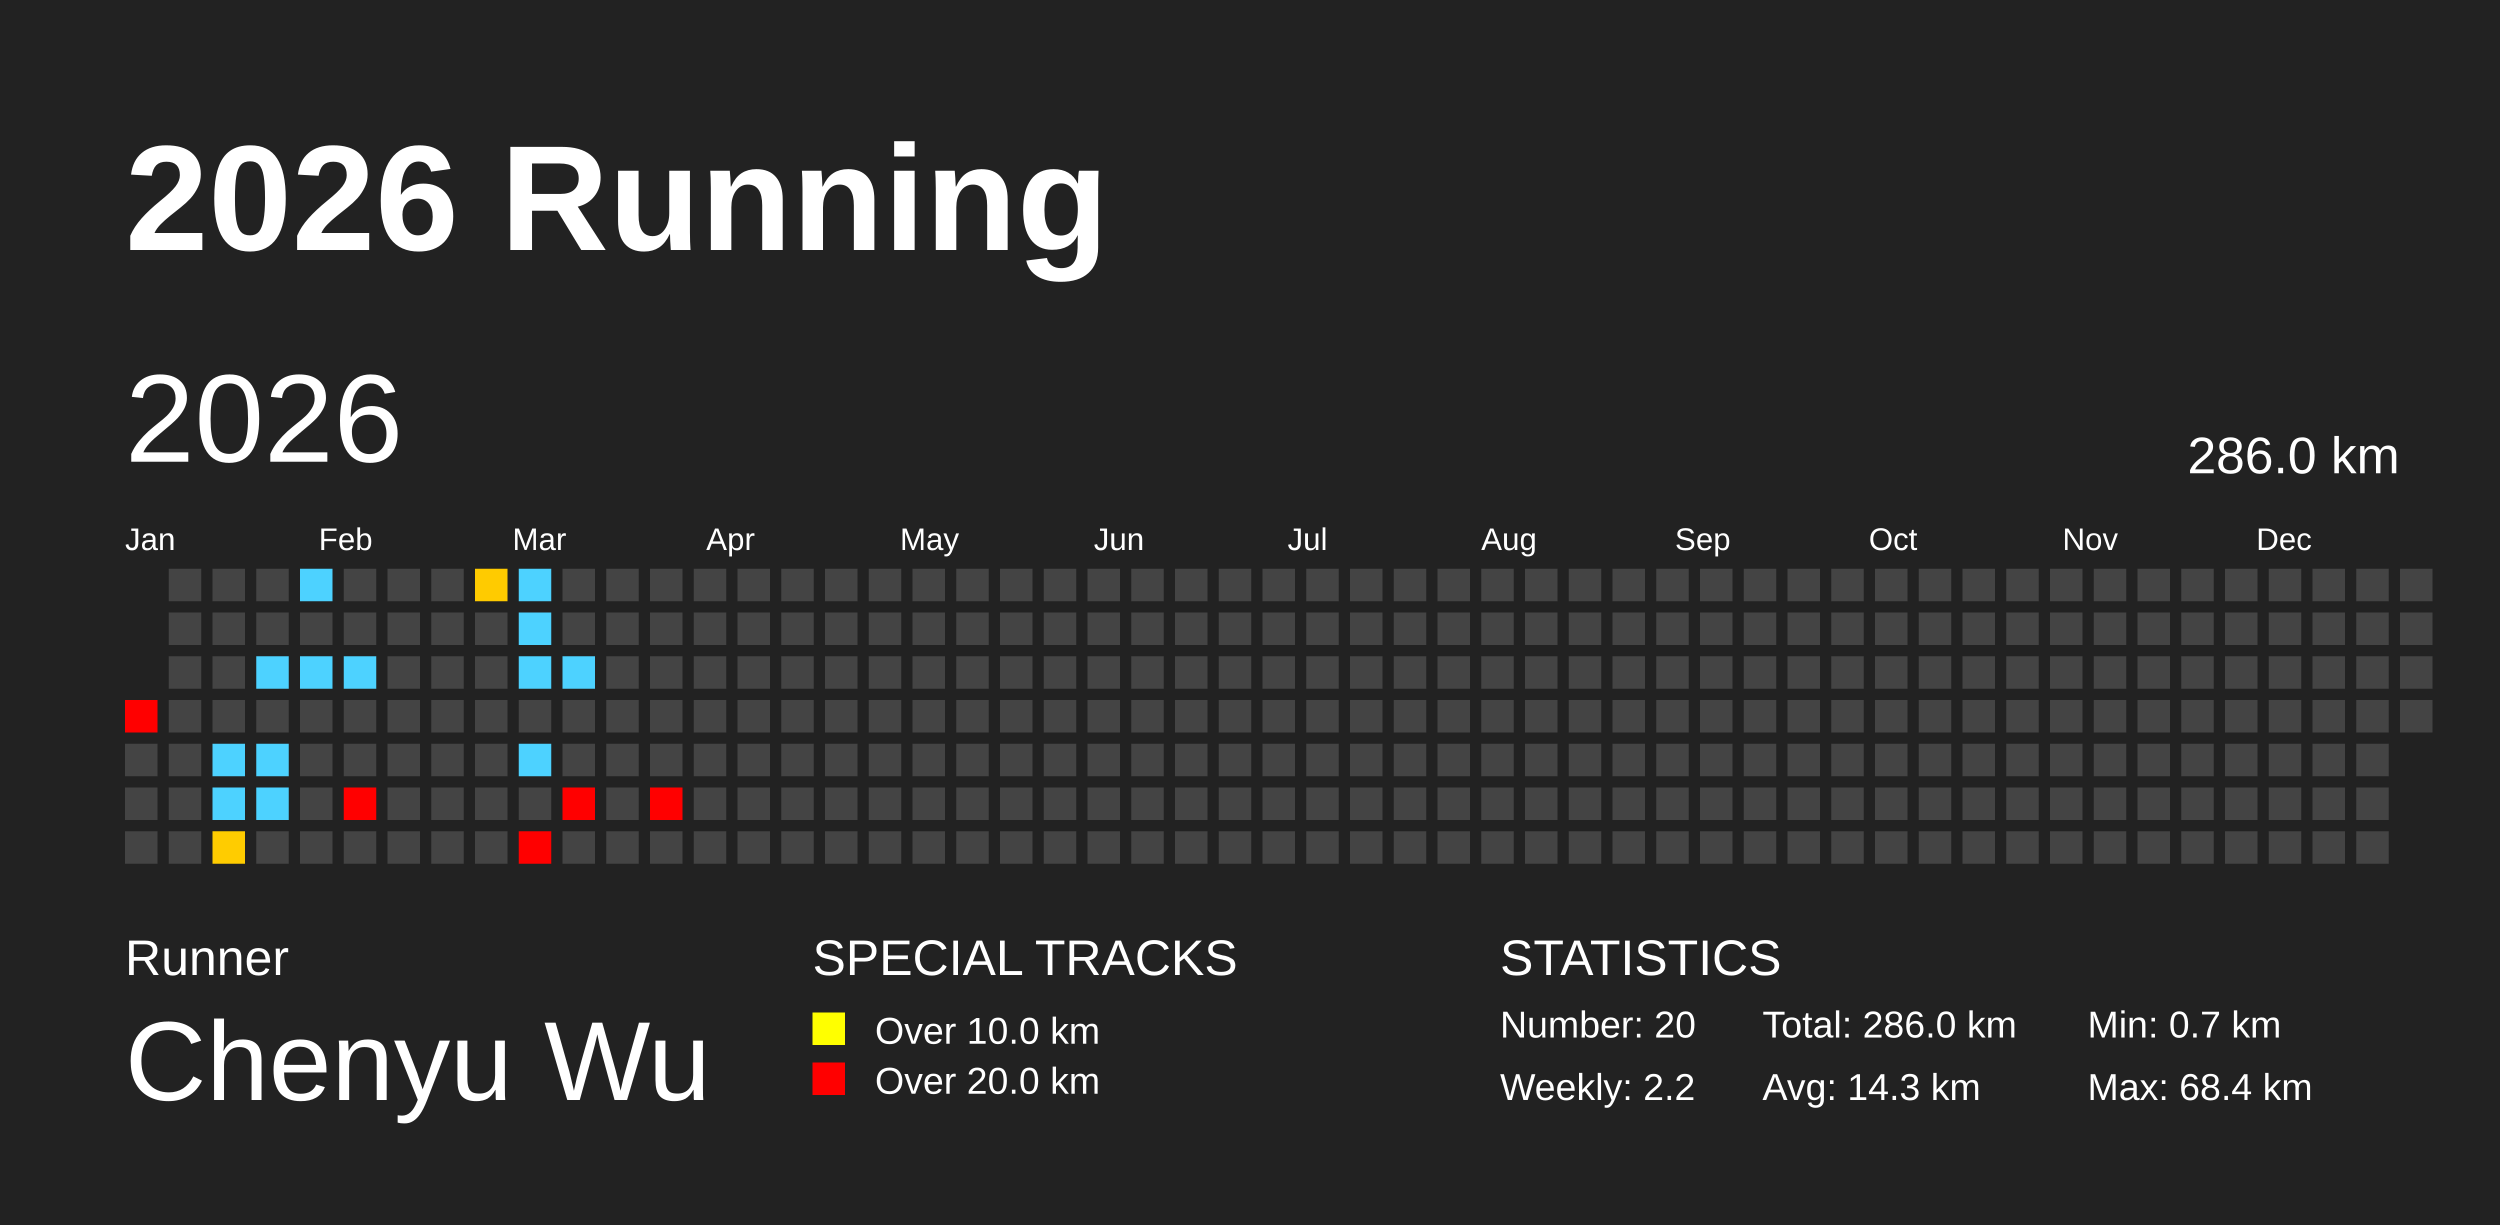
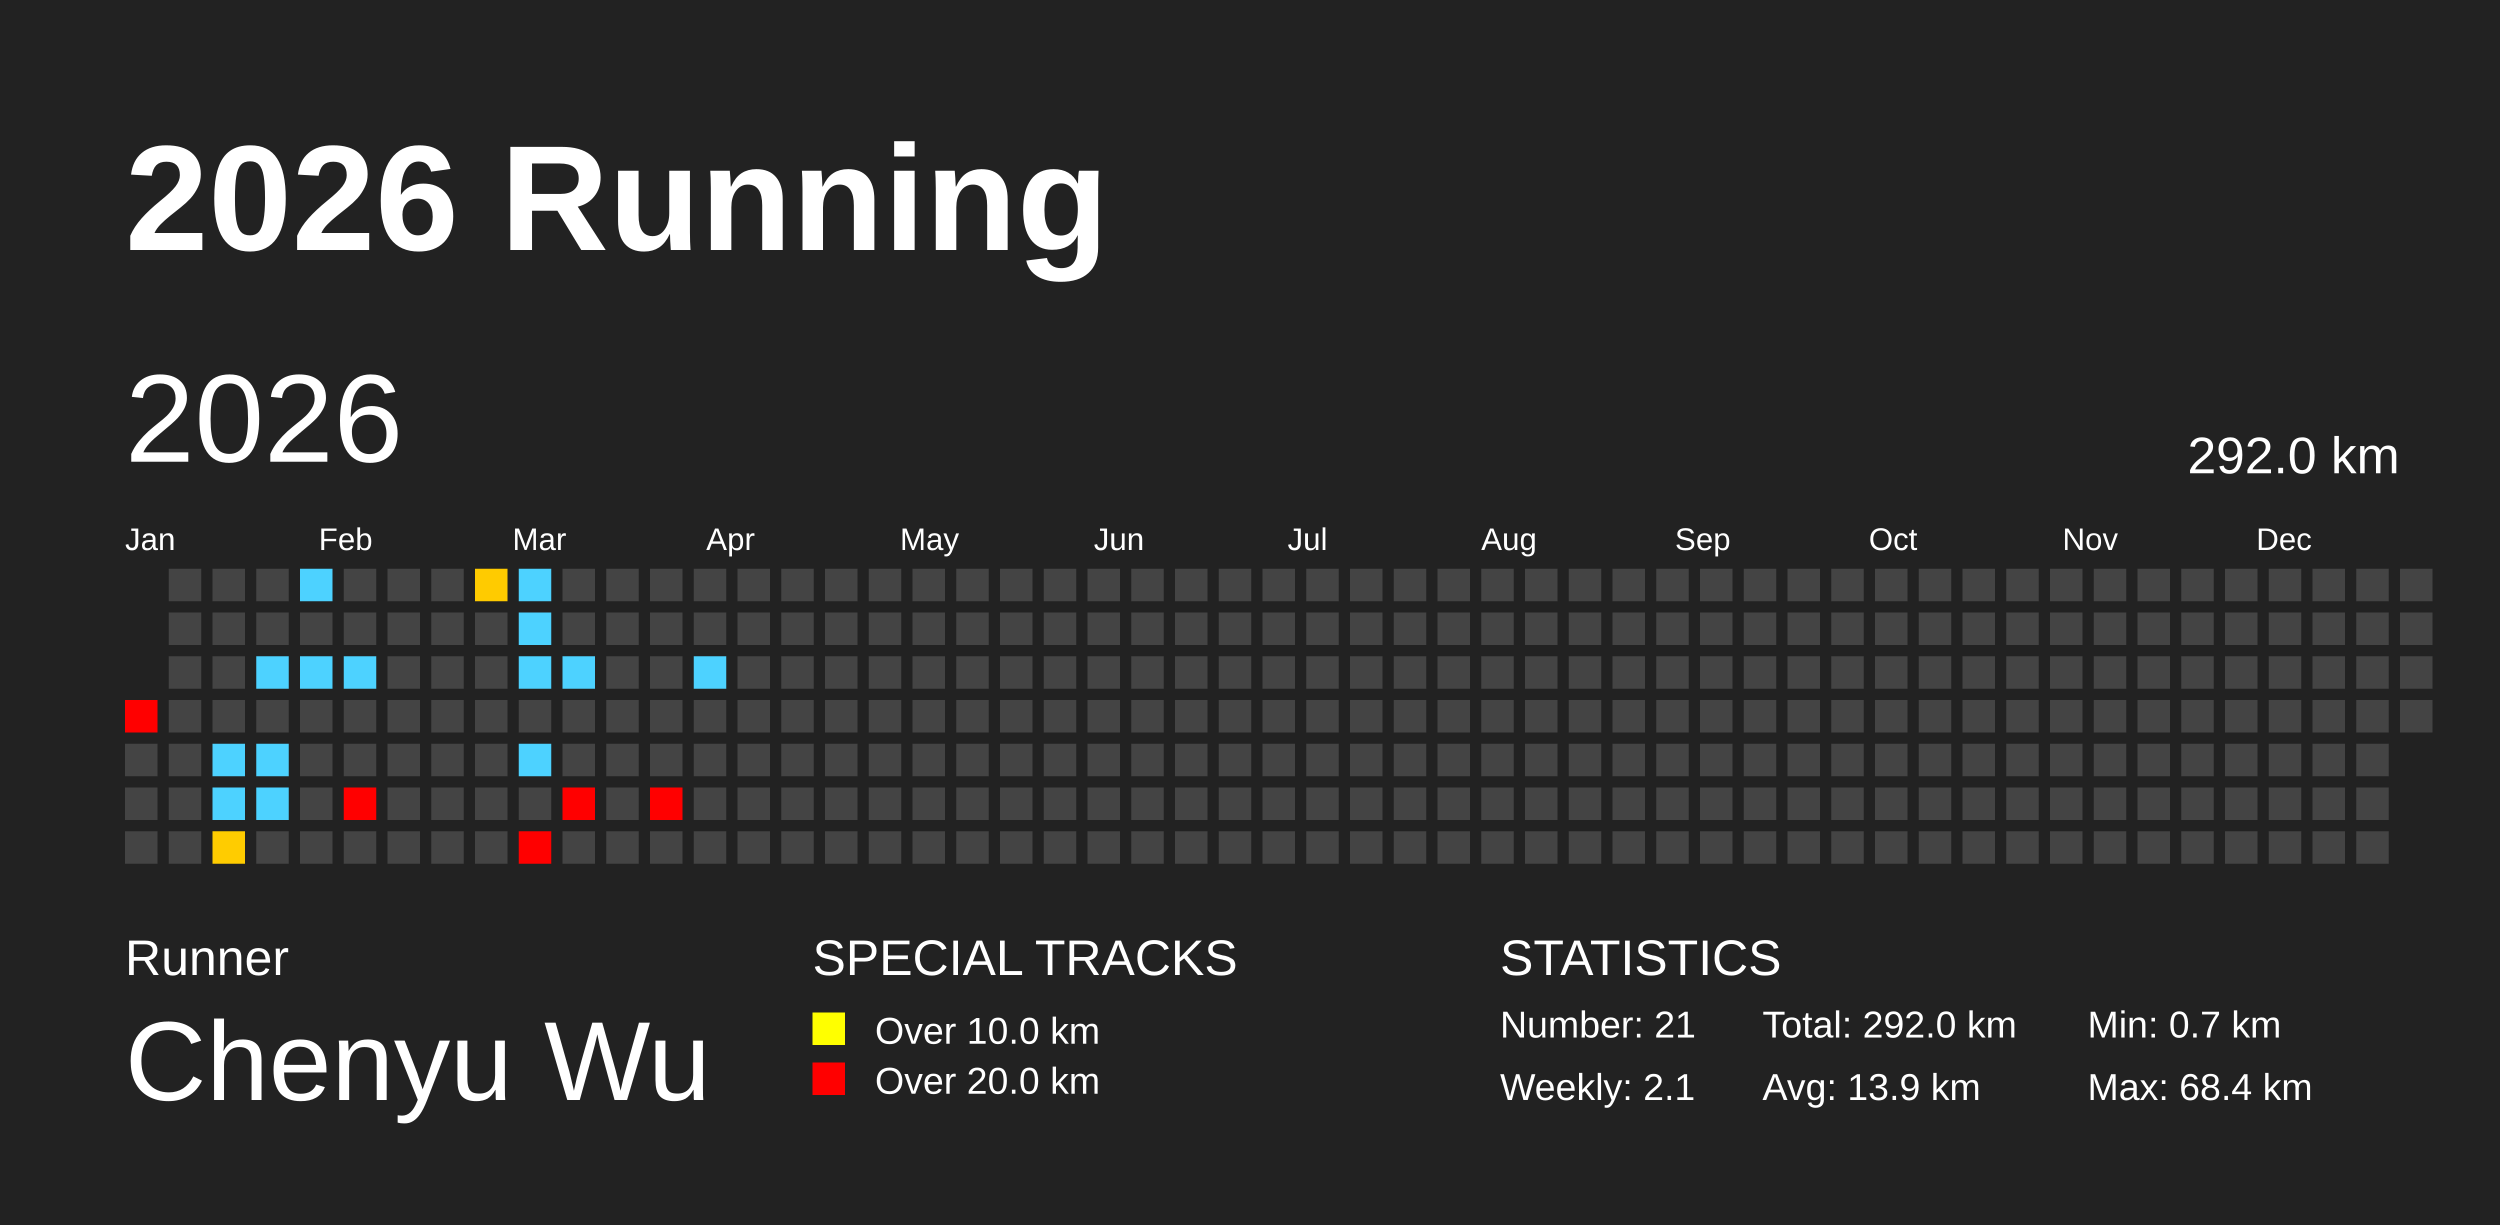
<svg xmlns="http://www.w3.org/2000/svg" baseProfile="full" height="98mm" version="1.1" viewBox="0,0,200,98" width="200mm">
  <defs />
  <rect fill="#222222" height="98" width="200" x="0" y="0" />
  <text fill="#FFFFFF" style="font-size:12px; font-family:Arial; font-weight:bold;" x="10" y="20">2026 Running</text>
  <text fill="#FFFFFF" style="font-size:4px; font-family:Arial" x="10" y="78">Runner</text>
  <text fill="#FFFFFF" style="font-size:9px; font-family:Arial" x="10" y="88">Chenyu Wu</text>
  <text fill="#FFFFFF" style="font-size:4px; font-family:Arial" x="65" y="78">SPECIAL TRACKS</text>
  <rect fill="yellow" height="2.6" width="2.6" x="65" y="81" />
  <text fill="#FFFFFF" style="font-size:3px; font-family:Arial" x="70" y="83.5">Over 10.0 km</text>
  <rect fill="red" height="2.6" width="2.6" x="65" y="85" />
  <text fill="#FFFFFF" style="font-size:3px; font-family:Arial" x="70" y="87.5">Over 20.0 km</text>
  <text fill="#FFFFFF" style="font-size:4px; font-family:Arial" x="120" y="78">STATISTICS</text>
-   <text fill="#FFFFFF" style="font-size:3px; font-family:Arial" x="120" y="83">Number: 20</text>
-   <text fill="#FFFFFF" style="font-size:3px; font-family:Arial" x="120" y="88">Weekly: 2.2</text>
-   <text fill="#FFFFFF" style="font-size:3px; font-family:Arial" x="141" y="83">Total: 286.0 km</text>
-   <text fill="#FFFFFF" style="font-size:3px; font-family:Arial" x="141" y="88">Avg: 14.3 km</text>
+   <text fill="#FFFFFF" style="font-size:3px; font-family:Arial" x="120" y="83">Number: 21</text>
+   <text fill="#FFFFFF" style="font-size:3px; font-family:Arial" x="120" y="88">Weekly: 2.1</text>
+   <text fill="#FFFFFF" style="font-size:3px; font-family:Arial" x="141" y="83">Total: 292.0 km</text>
+   <text fill="#FFFFFF" style="font-size:3px; font-family:Arial" x="141" y="88">Avg: 13.9 km</text>
  <text fill="#FFFFFF" style="font-size:3px; font-family:Arial" x="167" y="83">Min: 0.7 km</text>
  <text fill="#FFFFFF" style="font-size:3px; font-family:Arial" x="167" y="88">Max: 68.4 km</text>
  <text dominant-baseline="hanging" fill="#FFFFFF" style="font-size:10.0px; font-family:Arial;" x="10" y="30">2026</text>
-   <text dominant-baseline="hanging" fill="#FFFFFF" style="font-size:4.125px; font-family:Arial;" x="175" y="35">286.0 km</text>
+   <text dominant-baseline="hanging" fill="#FFFFFF" style="font-size:4.125px; font-family:Arial;" x="175" y="35">292.0 km</text>
  <text fill="#FFFFFF" style="font-size:2.5px; font-family:Arial" x="10.0" y="44">Jan</text>
  <text fill="#FFFFFF" style="font-size:2.5px; font-family:Arial" x="25.5" y="44">Feb</text>
  <text fill="#FFFFFF" style="font-size:2.5px; font-family:Arial" x="41.0" y="44">Mar</text>
  <text fill="#FFFFFF" style="font-size:2.5px; font-family:Arial" x="56.5" y="44">Apr</text>
  <text fill="#FFFFFF" style="font-size:2.5px; font-family:Arial" x="72.0" y="44">May</text>
  <text fill="#FFFFFF" style="font-size:2.5px; font-family:Arial" x="87.5" y="44">Jun</text>
  <text fill="#FFFFFF" style="font-size:2.5px; font-family:Arial" x="103.0" y="44">Jul</text>
  <text fill="#FFFFFF" style="font-size:2.5px; font-family:Arial" x="118.5" y="44">Aug</text>
  <text fill="#FFFFFF" style="font-size:2.5px; font-family:Arial" x="134.0" y="44">Sep</text>
  <text fill="#FFFFFF" style="font-size:2.5px; font-family:Arial" x="149.5" y="44">Oct</text>
  <text fill="#FFFFFF" style="font-size:2.5px; font-family:Arial" x="165.0" y="44">Nov</text>
  <text fill="#FFFFFF" style="font-size:2.5px; font-family:Arial" x="180.5" y="44">Dec</text>
  <rect fill="red" height="2.6" width="2.6" x="10.0" y="56.0" />
  <rect fill="#444444" height="2.6" width="2.6" x="10.0" y="59.5" />
  <rect fill="#444444" height="2.6" width="2.6" x="10.0" y="63.0" />
  <rect fill="#444444" height="2.6" width="2.6" x="10.0" y="66.5" />
  <rect fill="#444444" height="2.6" width="2.6" x="13.5" y="45.5" />
  <rect fill="#444444" height="2.6" width="2.6" x="13.5" y="49.0" />
  <rect fill="#444444" height="2.6" width="2.6" x="13.5" y="52.5" />
  <rect fill="#444444" height="2.6" width="2.6" x="13.5" y="56.0" />
  <rect fill="#444444" height="2.6" width="2.6" x="13.5" y="59.5" />
  <rect fill="#444444" height="2.6" width="2.6" x="13.5" y="63.0" />
  <rect fill="#444444" height="2.6" width="2.6" x="13.5" y="66.5" />
  <rect fill="#444444" height="2.6" width="2.6" x="17.0" y="45.5" />
  <rect fill="#444444" height="2.6" width="2.6" x="17.0" y="49.0" />
  <rect fill="#444444" height="2.6" width="2.6" x="17.0" y="52.5" />
  <rect fill="#444444" height="2.6" width="2.6" x="17.0" y="56.0" />
  <rect fill="#4dd2ff" height="2.6" width="2.6" x="17.0" y="59.5" />
  <rect fill="#4dd2ff" height="2.6" width="2.6" x="17.0" y="63.0" />
  <rect fill="#ffcc00" height="2.6" width="2.6" x="17.0" y="66.5" />
  <rect fill="#444444" height="2.6" width="2.6" x="20.5" y="45.5" />
  <rect fill="#444444" height="2.6" width="2.6" x="20.5" y="49.0" />
  <rect fill="#4dd2ff" height="2.6" width="2.6" x="20.5" y="52.5" />
  <rect fill="#444444" height="2.6" width="2.6" x="20.5" y="56.0" />
  <rect fill="#4dd2ff" height="2.6" width="2.6" x="20.5" y="59.5" />
  <rect fill="#4dd2ff" height="2.6" width="2.6" x="20.5" y="63.0" />
  <rect fill="#444444" height="2.6" width="2.6" x="20.5" y="66.5" />
  <rect fill="#4dd2ff" height="2.6" width="2.6" x="24.0" y="45.5" />
  <rect fill="#444444" height="2.6" width="2.6" x="24.0" y="49.0" />
  <rect fill="#4dd2ff" height="2.6" width="2.6" x="24.0" y="52.5" />
  <rect fill="#444444" height="2.6" width="2.6" x="24.0" y="56.0" />
  <rect fill="#444444" height="2.6" width="2.6" x="24.0" y="59.5" />
  <rect fill="#444444" height="2.6" width="2.6" x="24.0" y="63.0" />
  <rect fill="#444444" height="2.6" width="2.6" x="24.0" y="66.5" />
  <rect fill="#444444" height="2.6" width="2.6" x="27.5" y="45.5" />
  <rect fill="#444444" height="2.6" width="2.6" x="27.5" y="49.0" />
  <rect fill="#4dd2ff" height="2.6" width="2.6" x="27.5" y="52.5" />
  <rect fill="#444444" height="2.6" width="2.6" x="27.5" y="56.0" />
  <rect fill="#444444" height="2.6" width="2.6" x="27.5" y="59.5" />
  <rect fill="red" height="2.6" width="2.6" x="27.5" y="63.0" />
  <rect fill="#444444" height="2.6" width="2.6" x="27.5" y="66.5" />
  <rect fill="#444444" height="2.6" width="2.6" x="31.0" y="45.5" />
  <rect fill="#444444" height="2.6" width="2.6" x="31.0" y="49.0" />
  <rect fill="#444444" height="2.6" width="2.6" x="31.0" y="52.5" />
  <rect fill="#444444" height="2.6" width="2.6" x="31.0" y="56.0" />
  <rect fill="#444444" height="2.6" width="2.6" x="31.0" y="59.5" />
  <rect fill="#444444" height="2.6" width="2.6" x="31.0" y="63.0" />
  <rect fill="#444444" height="2.6" width="2.6" x="31.0" y="66.5" />
  <rect fill="#444444" height="2.6" width="2.6" x="34.5" y="45.5" />
  <rect fill="#444444" height="2.6" width="2.6" x="34.5" y="49.0" />
  <rect fill="#444444" height="2.6" width="2.6" x="34.5" y="52.5" />
  <rect fill="#444444" height="2.6" width="2.6" x="34.5" y="56.0" />
  <rect fill="#444444" height="2.6" width="2.6" x="34.5" y="59.5" />
  <rect fill="#444444" height="2.6" width="2.6" x="34.5" y="63.0" />
  <rect fill="#444444" height="2.6" width="2.6" x="34.5" y="66.5" />
  <rect fill="#ffcb00" height="2.6" width="2.6" x="38.0" y="45.5" />
  <rect fill="#444444" height="2.6" width="2.6" x="38.0" y="49.0" />
  <rect fill="#444444" height="2.6" width="2.6" x="38.0" y="52.5" />
  <rect fill="#444444" height="2.6" width="2.6" x="38.0" y="56.0" />
  <rect fill="#444444" height="2.6" width="2.6" x="38.0" y="59.5" />
  <rect fill="#444444" height="2.6" width="2.6" x="38.0" y="63.0" />
  <rect fill="#444444" height="2.6" width="2.6" x="38.0" y="66.5" />
  <rect fill="#4dd2ff" height="2.6" width="2.6" x="41.5" y="45.5" />
  <rect fill="#4dd2ff" height="2.6" width="2.6" x="41.5" y="49.0" />
  <rect fill="#4dd2ff" height="2.6" width="2.6" x="41.5" y="52.5" />
  <rect fill="#444444" height="2.6" width="2.6" x="41.5" y="56.0" />
  <rect fill="#4dd2ff" height="2.6" width="2.6" x="41.5" y="59.5" />
  <rect fill="#444444" height="2.6" width="2.6" x="41.5" y="63.0" />
  <rect fill="red" height="2.6" width="2.6" x="41.5" y="66.5" />
  <rect fill="#444444" height="2.6" width="2.6" x="45.0" y="45.5" />
  <rect fill="#444444" height="2.6" width="2.6" x="45.0" y="49.0" />
  <rect fill="#4dd2ff" height="2.6" width="2.6" x="45.0" y="52.5" />
  <rect fill="#444444" height="2.6" width="2.6" x="45.0" y="56.0" />
  <rect fill="#444444" height="2.6" width="2.6" x="45.0" y="59.5" />
  <rect fill="red" height="2.6" width="2.6" x="45.0" y="63.0" />
  <rect fill="#444444" height="2.6" width="2.6" x="45.0" y="66.5" />
  <rect fill="#444444" height="2.6" width="2.6" x="48.5" y="45.5" />
  <rect fill="#444444" height="2.6" width="2.6" x="48.5" y="49.0" />
  <rect fill="#444444" height="2.6" width="2.6" x="48.5" y="52.5" />
  <rect fill="#444444" height="2.6" width="2.6" x="48.5" y="56.0" />
  <rect fill="#444444" height="2.6" width="2.6" x="48.5" y="59.5" />
  <rect fill="#444444" height="2.6" width="2.6" x="48.5" y="63.0" />
  <rect fill="#444444" height="2.6" width="2.6" x="48.5" y="66.5" />
  <rect fill="#444444" height="2.6" width="2.6" x="52.0" y="45.5" />
  <rect fill="#444444" height="2.6" width="2.6" x="52.0" y="49.0" />
  <rect fill="#444444" height="2.6" width="2.6" x="52.0" y="52.5" />
  <rect fill="#444444" height="2.6" width="2.6" x="52.0" y="56.0" />
  <rect fill="#444444" height="2.6" width="2.6" x="52.0" y="59.5" />
  <rect fill="red" height="2.6" width="2.6" x="52.0" y="63.0" />
  <rect fill="#444444" height="2.6" width="2.6" x="52.0" y="66.5" />
  <rect fill="#444444" height="2.6" width="2.6" x="55.5" y="45.5" />
  <rect fill="#444444" height="2.6" width="2.6" x="55.5" y="49.0" />
-   <rect fill="#444444" height="2.6" width="2.6" x="55.5" y="52.5" />
+   <rect fill="#4dd2ff" height="2.6" width="2.6" x="55.5" y="52.5" />
  <rect fill="#444444" height="2.6" width="2.6" x="55.5" y="56.0" />
  <rect fill="#444444" height="2.6" width="2.6" x="55.5" y="59.5" />
  <rect fill="#444444" height="2.6" width="2.6" x="55.5" y="63.0" />
  <rect fill="#444444" height="2.6" width="2.6" x="55.5" y="66.5" />
  <rect fill="#444444" height="2.6" width="2.6" x="59.0" y="45.5" />
  <rect fill="#444444" height="2.6" width="2.6" x="59.0" y="49.0" />
  <rect fill="#444444" height="2.6" width="2.6" x="59.0" y="52.5" />
  <rect fill="#444444" height="2.6" width="2.6" x="59.0" y="56.0" />
  <rect fill="#444444" height="2.6" width="2.6" x="59.0" y="59.5" />
  <rect fill="#444444" height="2.6" width="2.6" x="59.0" y="63.0" />
  <rect fill="#444444" height="2.6" width="2.6" x="59.0" y="66.5" />
  <rect fill="#444444" height="2.6" width="2.6" x="62.5" y="45.5" />
  <rect fill="#444444" height="2.6" width="2.6" x="62.5" y="49.0" />
  <rect fill="#444444" height="2.6" width="2.6" x="62.5" y="52.5" />
  <rect fill="#444444" height="2.6" width="2.6" x="62.5" y="56.0" />
  <rect fill="#444444" height="2.6" width="2.6" x="62.5" y="59.5" />
  <rect fill="#444444" height="2.6" width="2.6" x="62.5" y="63.0" />
  <rect fill="#444444" height="2.6" width="2.6" x="62.5" y="66.5" />
  <rect fill="#444444" height="2.6" width="2.6" x="66.0" y="45.5" />
  <rect fill="#444444" height="2.6" width="2.6" x="66.0" y="49.0" />
  <rect fill="#444444" height="2.6" width="2.6" x="66.0" y="52.5" />
  <rect fill="#444444" height="2.6" width="2.6" x="66.0" y="56.0" />
  <rect fill="#444444" height="2.6" width="2.6" x="66.0" y="59.5" />
  <rect fill="#444444" height="2.6" width="2.6" x="66.0" y="63.0" />
  <rect fill="#444444" height="2.6" width="2.6" x="66.0" y="66.5" />
  <rect fill="#444444" height="2.6" width="2.6" x="69.5" y="45.5" />
  <rect fill="#444444" height="2.6" width="2.6" x="69.5" y="49.0" />
  <rect fill="#444444" height="2.6" width="2.6" x="69.5" y="52.5" />
  <rect fill="#444444" height="2.6" width="2.6" x="69.5" y="56.0" />
  <rect fill="#444444" height="2.6" width="2.6" x="69.5" y="59.5" />
  <rect fill="#444444" height="2.6" width="2.6" x="69.5" y="63.0" />
  <rect fill="#444444" height="2.6" width="2.6" x="69.5" y="66.5" />
  <rect fill="#444444" height="2.6" width="2.6" x="73.0" y="45.5" />
  <rect fill="#444444" height="2.6" width="2.6" x="73.0" y="49.0" />
  <rect fill="#444444" height="2.6" width="2.6" x="73.0" y="52.5" />
  <rect fill="#444444" height="2.6" width="2.6" x="73.0" y="56.0" />
  <rect fill="#444444" height="2.6" width="2.6" x="73.0" y="59.5" />
  <rect fill="#444444" height="2.6" width="2.6" x="73.0" y="63.0" />
  <rect fill="#444444" height="2.6" width="2.6" x="73.0" y="66.5" />
  <rect fill="#444444" height="2.6" width="2.6" x="76.5" y="45.5" />
  <rect fill="#444444" height="2.6" width="2.6" x="76.5" y="49.0" />
  <rect fill="#444444" height="2.6" width="2.6" x="76.5" y="52.5" />
  <rect fill="#444444" height="2.6" width="2.6" x="76.5" y="56.0" />
  <rect fill="#444444" height="2.6" width="2.6" x="76.5" y="59.5" />
  <rect fill="#444444" height="2.6" width="2.6" x="76.5" y="63.0" />
  <rect fill="#444444" height="2.6" width="2.6" x="76.5" y="66.5" />
  <rect fill="#444444" height="2.6" width="2.6" x="80.0" y="45.5" />
  <rect fill="#444444" height="2.6" width="2.6" x="80.0" y="49.0" />
  <rect fill="#444444" height="2.6" width="2.6" x="80.0" y="52.5" />
  <rect fill="#444444" height="2.6" width="2.6" x="80.0" y="56.0" />
  <rect fill="#444444" height="2.6" width="2.6" x="80.0" y="59.5" />
  <rect fill="#444444" height="2.6" width="2.6" x="80.0" y="63.0" />
  <rect fill="#444444" height="2.6" width="2.6" x="80.0" y="66.5" />
  <rect fill="#444444" height="2.6" width="2.6" x="83.5" y="45.5" />
  <rect fill="#444444" height="2.6" width="2.6" x="83.5" y="49.0" />
  <rect fill="#444444" height="2.6" width="2.6" x="83.5" y="52.5" />
  <rect fill="#444444" height="2.6" width="2.6" x="83.5" y="56.0" />
  <rect fill="#444444" height="2.6" width="2.6" x="83.5" y="59.5" />
  <rect fill="#444444" height="2.6" width="2.6" x="83.5" y="63.0" />
  <rect fill="#444444" height="2.6" width="2.6" x="83.5" y="66.5" />
  <rect fill="#444444" height="2.6" width="2.6" x="87.0" y="45.5" />
  <rect fill="#444444" height="2.6" width="2.6" x="87.0" y="49.0" />
  <rect fill="#444444" height="2.6" width="2.6" x="87.0" y="52.5" />
  <rect fill="#444444" height="2.6" width="2.6" x="87.0" y="56.0" />
  <rect fill="#444444" height="2.6" width="2.6" x="87.0" y="59.5" />
  <rect fill="#444444" height="2.6" width="2.6" x="87.0" y="63.0" />
  <rect fill="#444444" height="2.6" width="2.6" x="87.0" y="66.5" />
  <rect fill="#444444" height="2.6" width="2.6" x="90.5" y="45.5" />
  <rect fill="#444444" height="2.6" width="2.6" x="90.5" y="49.0" />
  <rect fill="#444444" height="2.6" width="2.6" x="90.5" y="52.5" />
  <rect fill="#444444" height="2.6" width="2.6" x="90.5" y="56.0" />
  <rect fill="#444444" height="2.6" width="2.6" x="90.5" y="59.5" />
  <rect fill="#444444" height="2.6" width="2.6" x="90.5" y="63.0" />
  <rect fill="#444444" height="2.6" width="2.6" x="90.5" y="66.5" />
  <rect fill="#444444" height="2.6" width="2.6" x="94.0" y="45.5" />
  <rect fill="#444444" height="2.6" width="2.6" x="94.0" y="49.0" />
  <rect fill="#444444" height="2.6" width="2.6" x="94.0" y="52.5" />
  <rect fill="#444444" height="2.6" width="2.6" x="94.0" y="56.0" />
  <rect fill="#444444" height="2.6" width="2.6" x="94.0" y="59.5" />
  <rect fill="#444444" height="2.6" width="2.6" x="94.0" y="63.0" />
  <rect fill="#444444" height="2.6" width="2.6" x="94.0" y="66.5" />
  <rect fill="#444444" height="2.6" width="2.6" x="97.5" y="45.5" />
  <rect fill="#444444" height="2.6" width="2.6" x="97.5" y="49.0" />
  <rect fill="#444444" height="2.6" width="2.6" x="97.5" y="52.5" />
  <rect fill="#444444" height="2.6" width="2.6" x="97.5" y="56.0" />
  <rect fill="#444444" height="2.6" width="2.6" x="97.5" y="59.5" />
  <rect fill="#444444" height="2.6" width="2.6" x="97.5" y="63.0" />
  <rect fill="#444444" height="2.6" width="2.6" x="97.5" y="66.5" />
  <rect fill="#444444" height="2.6" width="2.6" x="101.0" y="45.5" />
  <rect fill="#444444" height="2.6" width="2.6" x="101.0" y="49.0" />
  <rect fill="#444444" height="2.6" width="2.6" x="101.0" y="52.5" />
  <rect fill="#444444" height="2.6" width="2.6" x="101.0" y="56.0" />
  <rect fill="#444444" height="2.6" width="2.6" x="101.0" y="59.5" />
  <rect fill="#444444" height="2.6" width="2.6" x="101.0" y="63.0" />
  <rect fill="#444444" height="2.6" width="2.6" x="101.0" y="66.5" />
  <rect fill="#444444" height="2.6" width="2.6" x="104.5" y="45.5" />
  <rect fill="#444444" height="2.6" width="2.6" x="104.5" y="49.0" />
  <rect fill="#444444" height="2.6" width="2.6" x="104.5" y="52.5" />
  <rect fill="#444444" height="2.6" width="2.6" x="104.5" y="56.0" />
  <rect fill="#444444" height="2.6" width="2.6" x="104.5" y="59.5" />
  <rect fill="#444444" height="2.6" width="2.6" x="104.5" y="63.0" />
  <rect fill="#444444" height="2.6" width="2.6" x="104.5" y="66.5" />
  <rect fill="#444444" height="2.6" width="2.6" x="108.0" y="45.5" />
  <rect fill="#444444" height="2.6" width="2.6" x="108.0" y="49.0" />
  <rect fill="#444444" height="2.6" width="2.6" x="108.0" y="52.5" />
  <rect fill="#444444" height="2.6" width="2.6" x="108.0" y="56.0" />
  <rect fill="#444444" height="2.6" width="2.6" x="108.0" y="59.5" />
  <rect fill="#444444" height="2.6" width="2.6" x="108.0" y="63.0" />
  <rect fill="#444444" height="2.6" width="2.6" x="108.0" y="66.5" />
  <rect fill="#444444" height="2.6" width="2.6" x="111.5" y="45.5" />
  <rect fill="#444444" height="2.6" width="2.6" x="111.5" y="49.0" />
  <rect fill="#444444" height="2.6" width="2.6" x="111.5" y="52.5" />
  <rect fill="#444444" height="2.6" width="2.6" x="111.5" y="56.0" />
  <rect fill="#444444" height="2.6" width="2.6" x="111.5" y="59.5" />
  <rect fill="#444444" height="2.6" width="2.6" x="111.5" y="63.0" />
  <rect fill="#444444" height="2.6" width="2.6" x="111.5" y="66.5" />
  <rect fill="#444444" height="2.6" width="2.6" x="115.0" y="45.5" />
  <rect fill="#444444" height="2.6" width="2.6" x="115.0" y="49.0" />
  <rect fill="#444444" height="2.6" width="2.6" x="115.0" y="52.5" />
  <rect fill="#444444" height="2.6" width="2.6" x="115.0" y="56.0" />
  <rect fill="#444444" height="2.6" width="2.6" x="115.0" y="59.5" />
  <rect fill="#444444" height="2.6" width="2.6" x="115.0" y="63.0" />
  <rect fill="#444444" height="2.6" width="2.6" x="115.0" y="66.5" />
  <rect fill="#444444" height="2.6" width="2.6" x="118.5" y="45.5" />
  <rect fill="#444444" height="2.6" width="2.6" x="118.5" y="49.0" />
  <rect fill="#444444" height="2.6" width="2.6" x="118.5" y="52.5" />
  <rect fill="#444444" height="2.6" width="2.6" x="118.5" y="56.0" />
  <rect fill="#444444" height="2.6" width="2.6" x="118.5" y="59.5" />
  <rect fill="#444444" height="2.6" width="2.6" x="118.5" y="63.0" />
  <rect fill="#444444" height="2.6" width="2.6" x="118.5" y="66.5" />
  <rect fill="#444444" height="2.6" width="2.6" x="122.0" y="45.5" />
  <rect fill="#444444" height="2.6" width="2.6" x="122.0" y="49.0" />
  <rect fill="#444444" height="2.6" width="2.6" x="122.0" y="52.5" />
  <rect fill="#444444" height="2.6" width="2.6" x="122.0" y="56.0" />
  <rect fill="#444444" height="2.6" width="2.6" x="122.0" y="59.5" />
  <rect fill="#444444" height="2.6" width="2.6" x="122.0" y="63.0" />
  <rect fill="#444444" height="2.6" width="2.6" x="122.0" y="66.5" />
  <rect fill="#444444" height="2.6" width="2.6" x="125.5" y="45.5" />
  <rect fill="#444444" height="2.6" width="2.6" x="125.5" y="49.0" />
  <rect fill="#444444" height="2.6" width="2.6" x="125.5" y="52.5" />
  <rect fill="#444444" height="2.6" width="2.6" x="125.5" y="56.0" />
  <rect fill="#444444" height="2.6" width="2.6" x="125.5" y="59.5" />
  <rect fill="#444444" height="2.6" width="2.6" x="125.5" y="63.0" />
  <rect fill="#444444" height="2.6" width="2.6" x="125.5" y="66.5" />
  <rect fill="#444444" height="2.6" width="2.6" x="129.0" y="45.5" />
  <rect fill="#444444" height="2.6" width="2.6" x="129.0" y="49.0" />
  <rect fill="#444444" height="2.6" width="2.6" x="129.0" y="52.5" />
  <rect fill="#444444" height="2.6" width="2.6" x="129.0" y="56.0" />
  <rect fill="#444444" height="2.6" width="2.6" x="129.0" y="59.5" />
  <rect fill="#444444" height="2.6" width="2.6" x="129.0" y="63.0" />
  <rect fill="#444444" height="2.6" width="2.6" x="129.0" y="66.5" />
  <rect fill="#444444" height="2.6" width="2.6" x="132.5" y="45.5" />
  <rect fill="#444444" height="2.6" width="2.6" x="132.5" y="49.0" />
  <rect fill="#444444" height="2.6" width="2.6" x="132.5" y="52.5" />
  <rect fill="#444444" height="2.6" width="2.6" x="132.5" y="56.0" />
  <rect fill="#444444" height="2.6" width="2.6" x="132.5" y="59.5" />
  <rect fill="#444444" height="2.6" width="2.6" x="132.5" y="63.0" />
  <rect fill="#444444" height="2.6" width="2.6" x="132.5" y="66.5" />
  <rect fill="#444444" height="2.6" width="2.6" x="136.0" y="45.5" />
  <rect fill="#444444" height="2.6" width="2.6" x="136.0" y="49.0" />
  <rect fill="#444444" height="2.6" width="2.6" x="136.0" y="52.5" />
  <rect fill="#444444" height="2.6" width="2.6" x="136.0" y="56.0" />
  <rect fill="#444444" height="2.6" width="2.6" x="136.0" y="59.5" />
  <rect fill="#444444" height="2.6" width="2.6" x="136.0" y="63.0" />
  <rect fill="#444444" height="2.6" width="2.6" x="136.0" y="66.5" />
  <rect fill="#444444" height="2.6" width="2.6" x="139.5" y="45.5" />
  <rect fill="#444444" height="2.6" width="2.6" x="139.5" y="49.0" />
  <rect fill="#444444" height="2.6" width="2.6" x="139.5" y="52.5" />
  <rect fill="#444444" height="2.6" width="2.6" x="139.5" y="56.0" />
  <rect fill="#444444" height="2.6" width="2.6" x="139.5" y="59.5" />
  <rect fill="#444444" height="2.6" width="2.6" x="139.5" y="63.0" />
  <rect fill="#444444" height="2.6" width="2.6" x="139.5" y="66.5" />
  <rect fill="#444444" height="2.6" width="2.6" x="143.0" y="45.5" />
  <rect fill="#444444" height="2.6" width="2.6" x="143.0" y="49.0" />
  <rect fill="#444444" height="2.6" width="2.6" x="143.0" y="52.5" />
  <rect fill="#444444" height="2.6" width="2.6" x="143.0" y="56.0" />
  <rect fill="#444444" height="2.6" width="2.6" x="143.0" y="59.5" />
  <rect fill="#444444" height="2.6" width="2.6" x="143.0" y="63.0" />
  <rect fill="#444444" height="2.6" width="2.6" x="143.0" y="66.5" />
  <rect fill="#444444" height="2.6" width="2.6" x="146.5" y="45.5" />
  <rect fill="#444444" height="2.6" width="2.6" x="146.5" y="49.0" />
  <rect fill="#444444" height="2.6" width="2.6" x="146.5" y="52.5" />
  <rect fill="#444444" height="2.6" width="2.6" x="146.5" y="56.0" />
  <rect fill="#444444" height="2.6" width="2.6" x="146.5" y="59.5" />
  <rect fill="#444444" height="2.6" width="2.6" x="146.5" y="63.0" />
  <rect fill="#444444" height="2.6" width="2.6" x="146.5" y="66.5" />
  <rect fill="#444444" height="2.6" width="2.6" x="150.0" y="45.5" />
  <rect fill="#444444" height="2.6" width="2.6" x="150.0" y="49.0" />
  <rect fill="#444444" height="2.6" width="2.6" x="150.0" y="52.5" />
  <rect fill="#444444" height="2.6" width="2.6" x="150.0" y="56.0" />
  <rect fill="#444444" height="2.6" width="2.6" x="150.0" y="59.5" />
  <rect fill="#444444" height="2.6" width="2.6" x="150.0" y="63.0" />
  <rect fill="#444444" height="2.6" width="2.6" x="150.0" y="66.5" />
  <rect fill="#444444" height="2.6" width="2.6" x="153.5" y="45.5" />
  <rect fill="#444444" height="2.6" width="2.6" x="153.5" y="49.0" />
  <rect fill="#444444" height="2.6" width="2.6" x="153.5" y="52.5" />
  <rect fill="#444444" height="2.6" width="2.6" x="153.5" y="56.0" />
  <rect fill="#444444" height="2.6" width="2.6" x="153.5" y="59.5" />
  <rect fill="#444444" height="2.6" width="2.6" x="153.5" y="63.0" />
  <rect fill="#444444" height="2.6" width="2.6" x="153.5" y="66.5" />
  <rect fill="#444444" height="2.6" width="2.6" x="157.0" y="45.5" />
  <rect fill="#444444" height="2.6" width="2.6" x="157.0" y="49.0" />
  <rect fill="#444444" height="2.6" width="2.6" x="157.0" y="52.5" />
  <rect fill="#444444" height="2.6" width="2.6" x="157.0" y="56.0" />
  <rect fill="#444444" height="2.6" width="2.6" x="157.0" y="59.5" />
  <rect fill="#444444" height="2.6" width="2.6" x="157.0" y="63.0" />
  <rect fill="#444444" height="2.6" width="2.6" x="157.0" y="66.5" />
  <rect fill="#444444" height="2.6" width="2.6" x="160.5" y="45.5" />
  <rect fill="#444444" height="2.6" width="2.6" x="160.5" y="49.0" />
  <rect fill="#444444" height="2.6" width="2.6" x="160.5" y="52.5" />
  <rect fill="#444444" height="2.6" width="2.6" x="160.5" y="56.0" />
  <rect fill="#444444" height="2.6" width="2.6" x="160.5" y="59.5" />
  <rect fill="#444444" height="2.6" width="2.6" x="160.5" y="63.0" />
  <rect fill="#444444" height="2.6" width="2.6" x="160.5" y="66.5" />
  <rect fill="#444444" height="2.6" width="2.6" x="164.0" y="45.5" />
  <rect fill="#444444" height="2.6" width="2.6" x="164.0" y="49.0" />
  <rect fill="#444444" height="2.6" width="2.6" x="164.0" y="52.5" />
  <rect fill="#444444" height="2.6" width="2.6" x="164.0" y="56.0" />
  <rect fill="#444444" height="2.6" width="2.6" x="164.0" y="59.5" />
  <rect fill="#444444" height="2.6" width="2.6" x="164.0" y="63.0" />
  <rect fill="#444444" height="2.6" width="2.6" x="164.0" y="66.5" />
  <rect fill="#444444" height="2.6" width="2.6" x="167.5" y="45.5" />
  <rect fill="#444444" height="2.6" width="2.6" x="167.5" y="49.0" />
  <rect fill="#444444" height="2.6" width="2.6" x="167.5" y="52.5" />
  <rect fill="#444444" height="2.6" width="2.6" x="167.5" y="56.0" />
  <rect fill="#444444" height="2.6" width="2.6" x="167.5" y="59.5" />
  <rect fill="#444444" height="2.6" width="2.6" x="167.5" y="63.0" />
  <rect fill="#444444" height="2.6" width="2.6" x="167.5" y="66.5" />
  <rect fill="#444444" height="2.6" width="2.6" x="171.0" y="45.5" />
  <rect fill="#444444" height="2.6" width="2.6" x="171.0" y="49.0" />
  <rect fill="#444444" height="2.6" width="2.6" x="171.0" y="52.5" />
  <rect fill="#444444" height="2.6" width="2.6" x="171.0" y="56.0" />
  <rect fill="#444444" height="2.6" width="2.6" x="171.0" y="59.5" />
  <rect fill="#444444" height="2.6" width="2.6" x="171.0" y="63.0" />
  <rect fill="#444444" height="2.6" width="2.6" x="171.0" y="66.5" />
  <rect fill="#444444" height="2.6" width="2.6" x="174.5" y="45.5" />
  <rect fill="#444444" height="2.6" width="2.6" x="174.5" y="49.0" />
  <rect fill="#444444" height="2.6" width="2.6" x="174.5" y="52.5" />
  <rect fill="#444444" height="2.6" width="2.6" x="174.5" y="56.0" />
  <rect fill="#444444" height="2.6" width="2.6" x="174.5" y="59.5" />
  <rect fill="#444444" height="2.6" width="2.6" x="174.5" y="63.0" />
  <rect fill="#444444" height="2.6" width="2.6" x="174.5" y="66.5" />
  <rect fill="#444444" height="2.6" width="2.6" x="178.0" y="45.5" />
  <rect fill="#444444" height="2.6" width="2.6" x="178.0" y="49.0" />
  <rect fill="#444444" height="2.6" width="2.6" x="178.0" y="52.5" />
  <rect fill="#444444" height="2.6" width="2.6" x="178.0" y="56.0" />
  <rect fill="#444444" height="2.6" width="2.6" x="178.0" y="59.5" />
  <rect fill="#444444" height="2.6" width="2.6" x="178.0" y="63.0" />
  <rect fill="#444444" height="2.6" width="2.6" x="178.0" y="66.5" />
  <rect fill="#444444" height="2.6" width="2.6" x="181.5" y="45.5" />
  <rect fill="#444444" height="2.6" width="2.6" x="181.5" y="49.0" />
  <rect fill="#444444" height="2.6" width="2.6" x="181.5" y="52.5" />
  <rect fill="#444444" height="2.6" width="2.6" x="181.5" y="56.0" />
  <rect fill="#444444" height="2.6" width="2.6" x="181.5" y="59.5" />
  <rect fill="#444444" height="2.6" width="2.6" x="181.5" y="63.0" />
  <rect fill="#444444" height="2.6" width="2.6" x="181.5" y="66.5" />
  <rect fill="#444444" height="2.6" width="2.6" x="185.0" y="45.5" />
  <rect fill="#444444" height="2.6" width="2.6" x="185.0" y="49.0" />
  <rect fill="#444444" height="2.6" width="2.6" x="185.0" y="52.5" />
  <rect fill="#444444" height="2.6" width="2.6" x="185.0" y="56.0" />
  <rect fill="#444444" height="2.6" width="2.6" x="185.0" y="59.5" />
  <rect fill="#444444" height="2.6" width="2.6" x="185.0" y="63.0" />
  <rect fill="#444444" height="2.6" width="2.6" x="185.0" y="66.5" />
  <rect fill="#444444" height="2.6" width="2.6" x="188.5" y="45.5" />
  <rect fill="#444444" height="2.6" width="2.6" x="188.5" y="49.0" />
  <rect fill="#444444" height="2.6" width="2.6" x="188.5" y="52.5" />
  <rect fill="#444444" height="2.6" width="2.6" x="188.5" y="56.0" />
  <rect fill="#444444" height="2.6" width="2.6" x="188.5" y="59.5" />
  <rect fill="#444444" height="2.6" width="2.6" x="188.5" y="63.0" />
  <rect fill="#444444" height="2.6" width="2.6" x="188.5" y="66.5" />
  <rect fill="#444444" height="2.6" width="2.6" x="192.0" y="45.5" />
  <rect fill="#444444" height="2.6" width="2.6" x="192.0" y="49.0" />
  <rect fill="#444444" height="2.6" width="2.6" x="192.0" y="52.5" />
  <rect fill="#444444" height="2.6" width="2.6" x="192.0" y="56.0" />
</svg>
